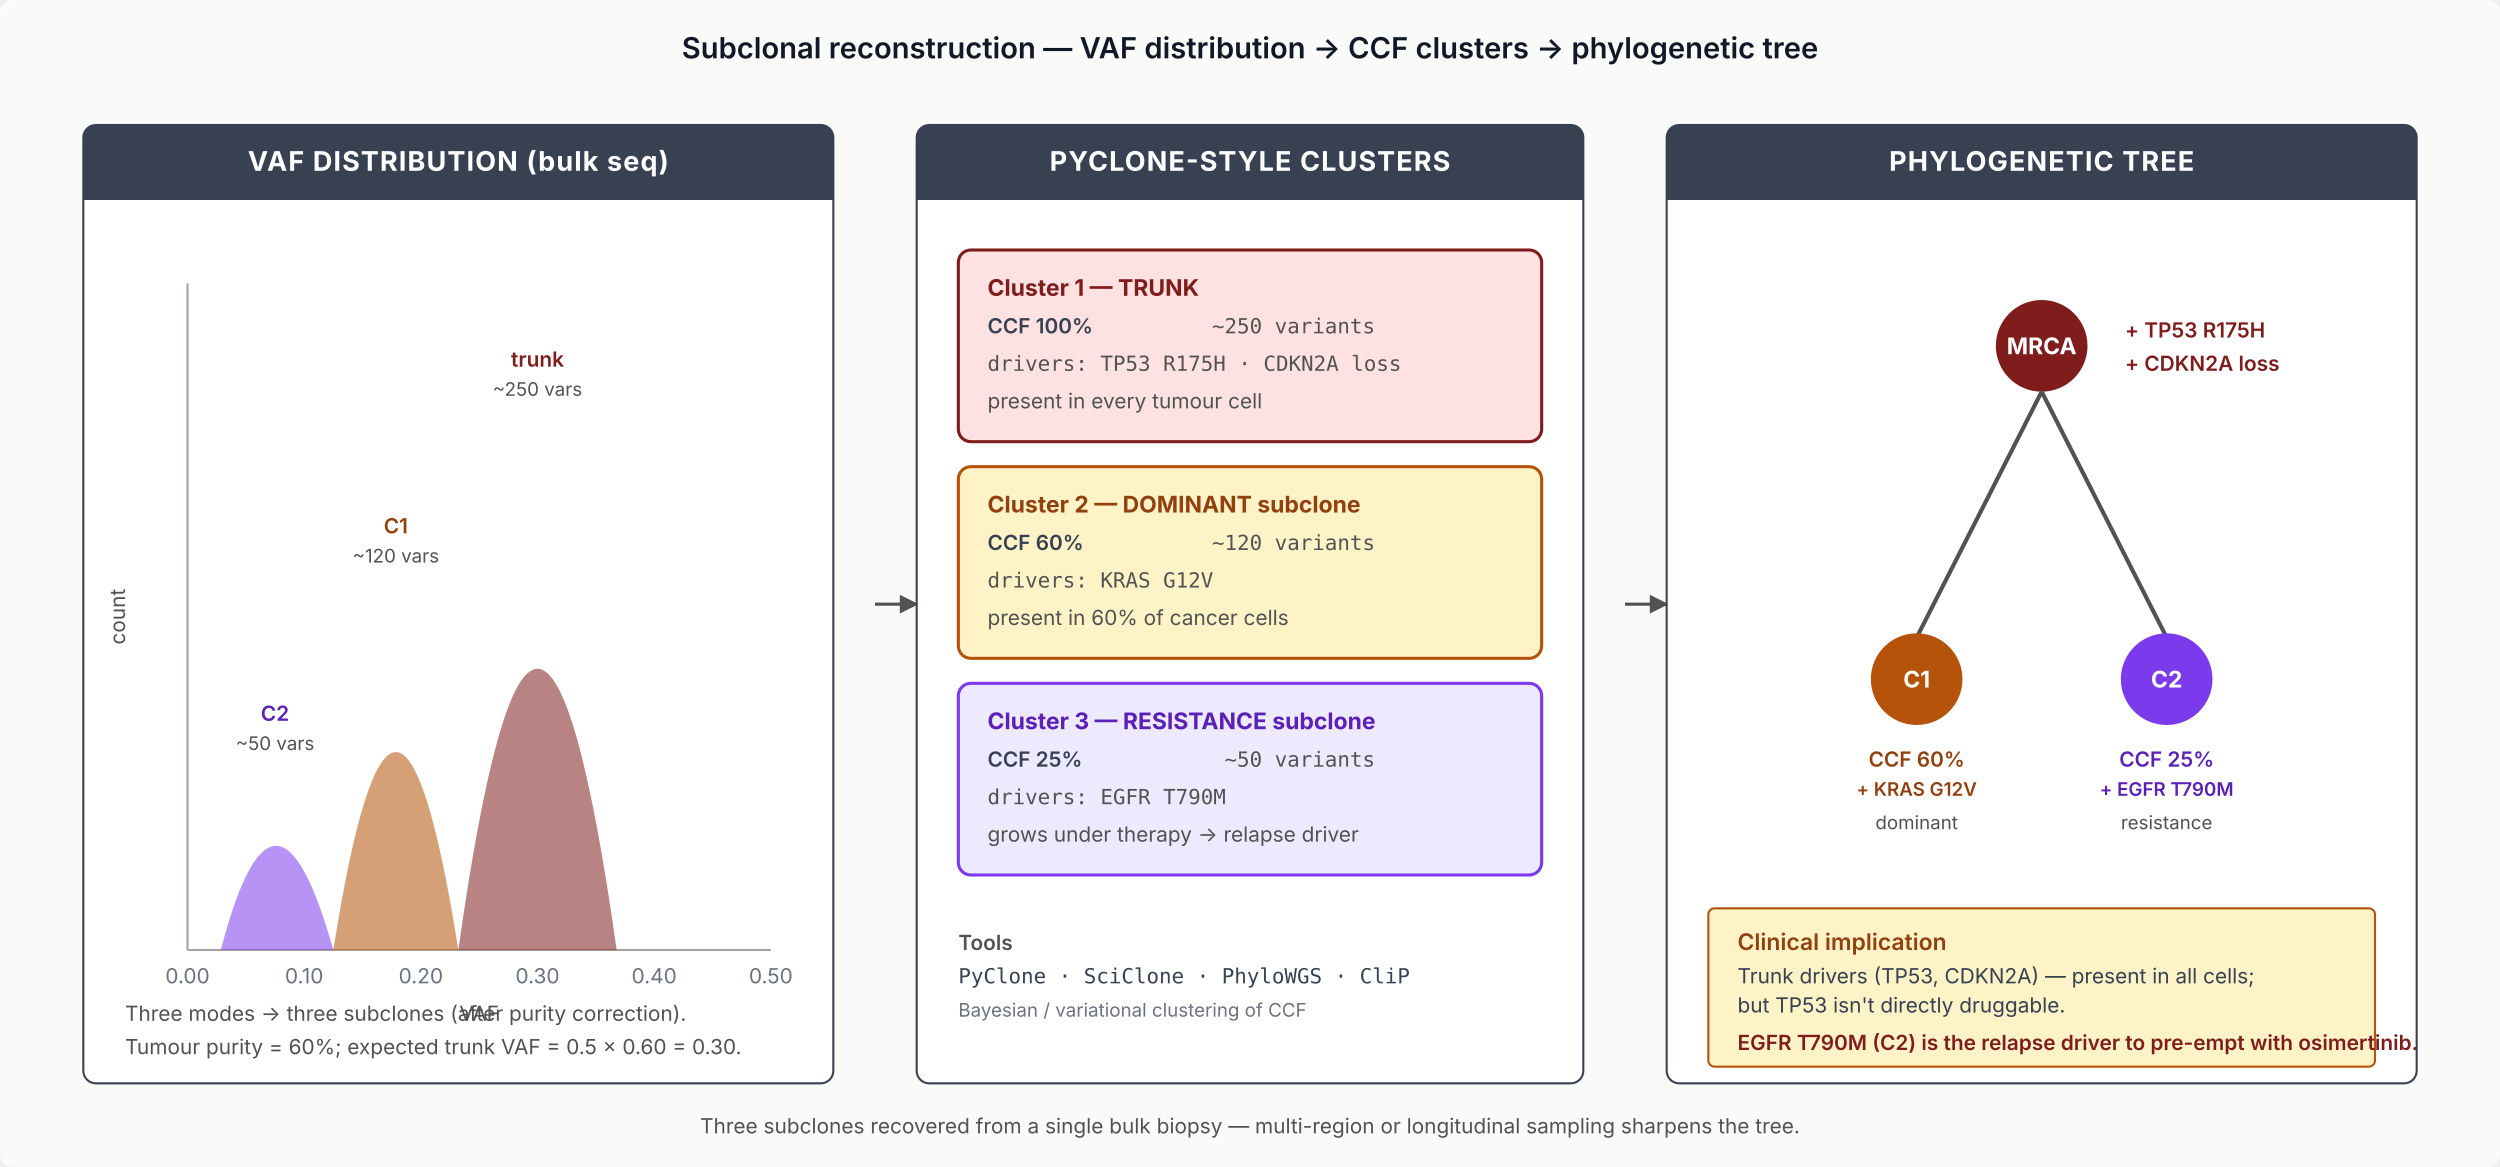
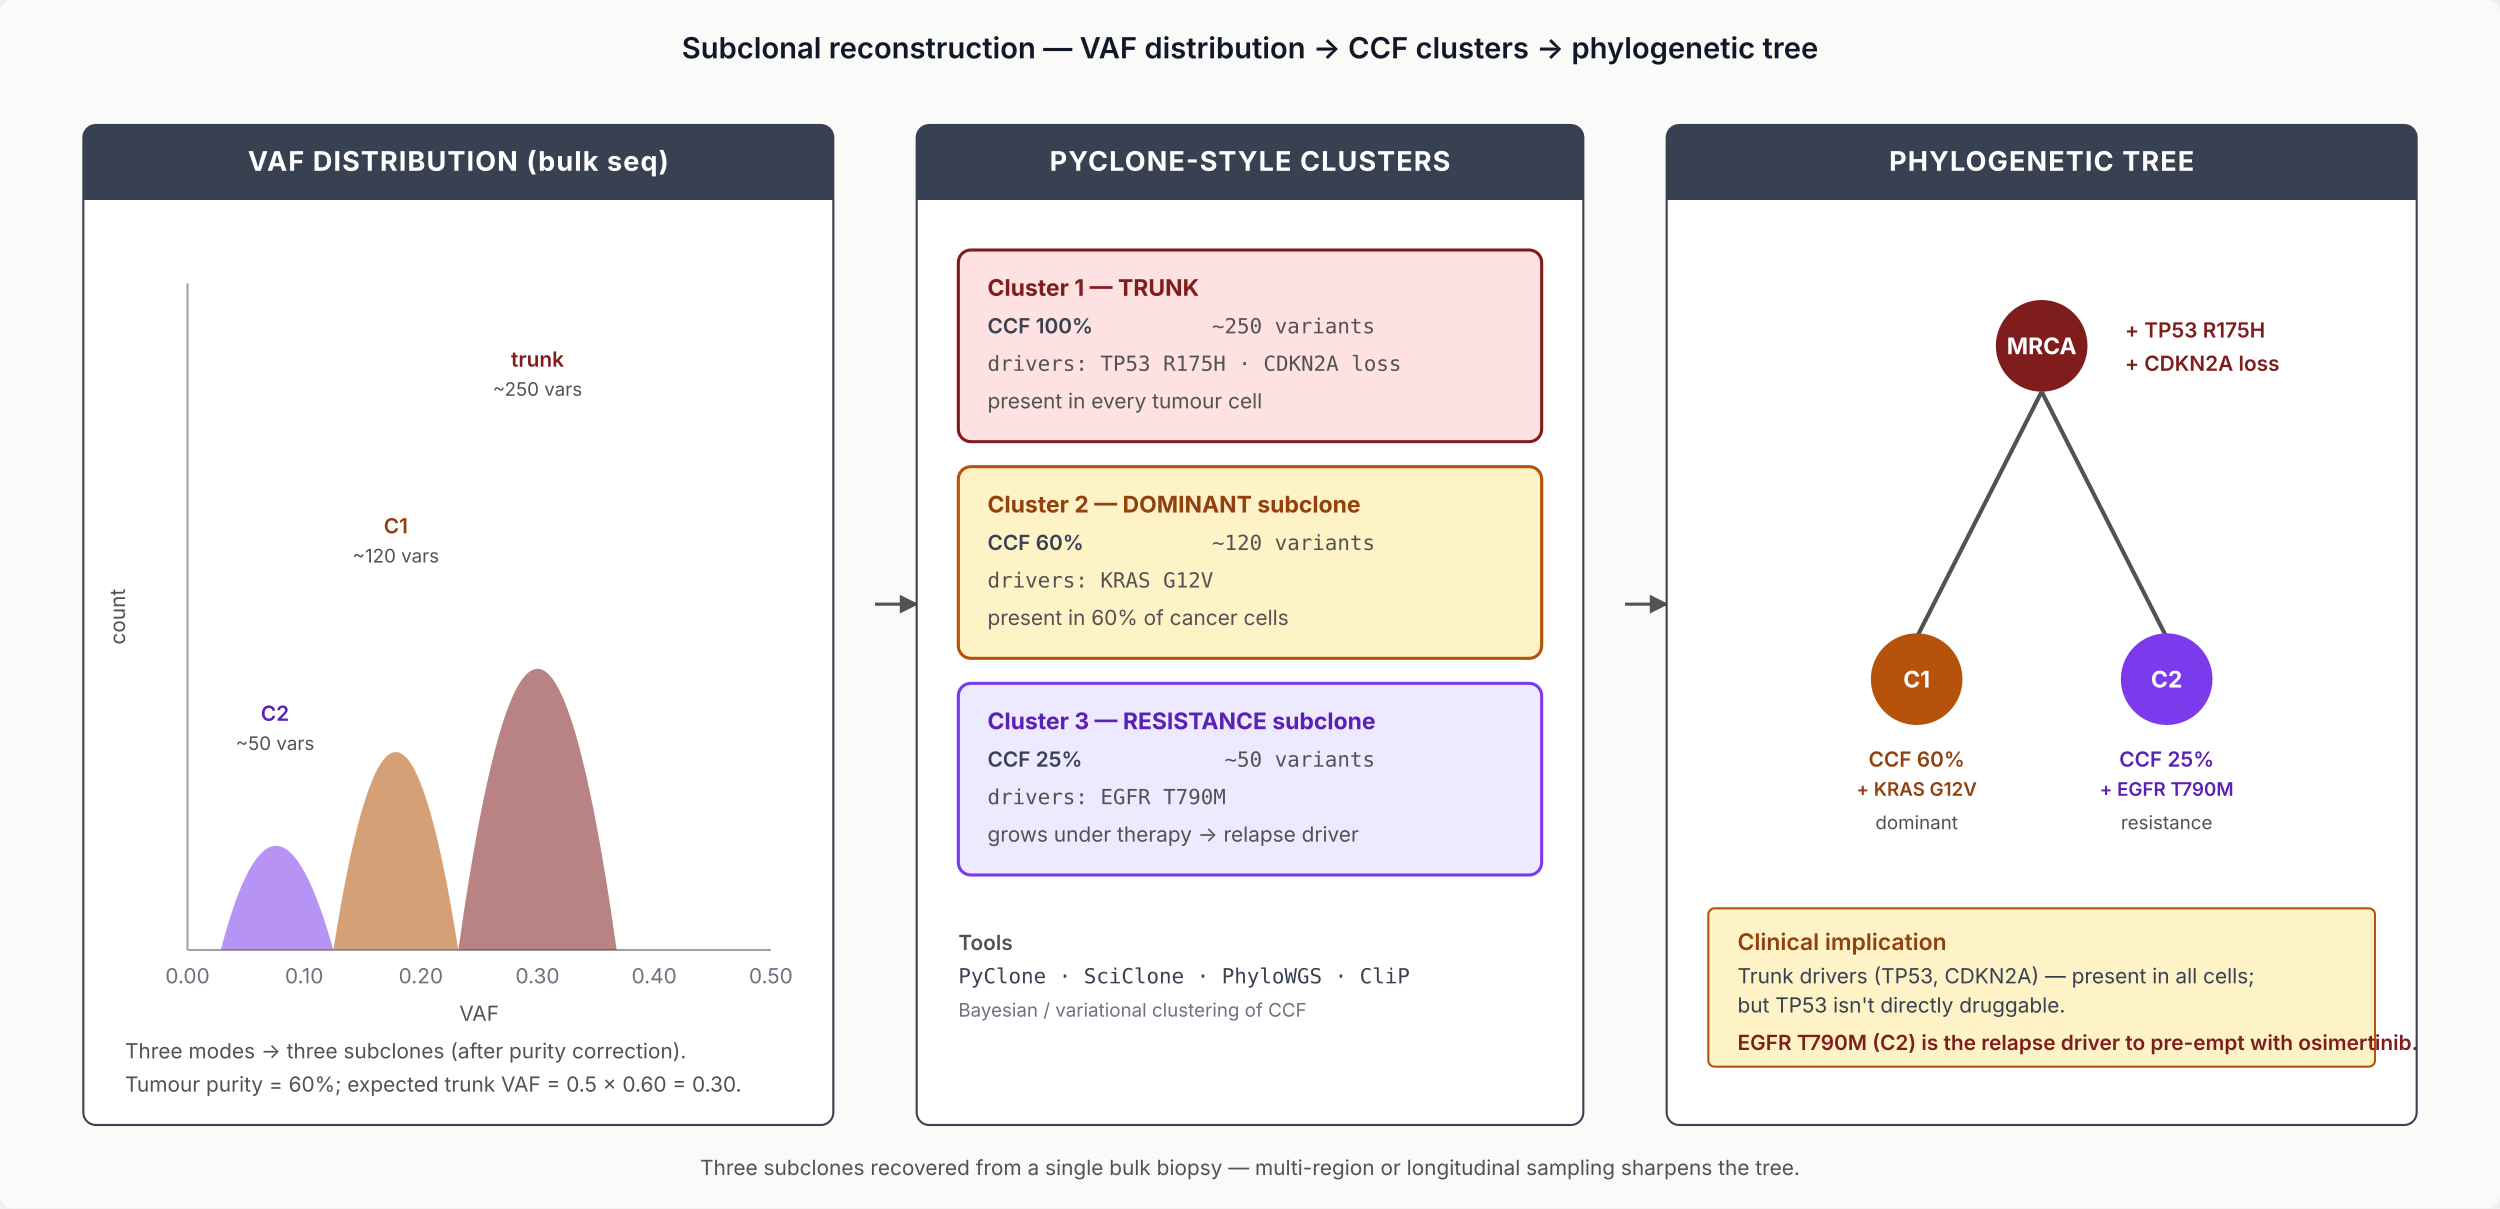
- <svg xmlns="http://www.w3.org/2000/svg" viewBox="0 0 1200 560" width="1200" height="560" font-family="Inter, sans-serif">
+ <svg xmlns="http://www.w3.org/2000/svg" viewBox="0 0 1200 580" width="1200" height="580" font-family="Inter, sans-serif">
  <defs>
    <style>text { font-family: Inter, sans-serif; } .mono { font-family: 'JetBrains Mono', monospace; font-size: 10px; }</style>
    <marker id="arr8" viewBox="0 0 10 10" refX="9" refY="5" markerWidth="6" markerHeight="6" orient="auto-start-reverse">
      <path d="M0,0 L10,5 L0,10 z" fill="#525252" />
    </marker>
  </defs>
-   <rect width="1200" height="560" fill="#fafaf9" rx="6" />
+   <rect width="1200" height="580" fill="#fafaf9" rx="6" />
  <text x="600" y="28" text-anchor="middle" font-size="14" font-weight="600" fill="#111827">Subclonal reconstruction — VAF distribution → CCF clusters → phylogenetic tree</text>
  <g transform="translate(40,60)">
-     <rect width="360" height="460" fill="#fff" stroke="#374151" rx="6" />
+     <rect width="360" height="480" fill="#fff" stroke="#374151" rx="6" />
    <rect width="360" height="36" fill="#374151" rx="6" />
    <rect y="30" width="360" height="6" fill="#374151" />
    <text x="180" y="22" text-anchor="middle" font-size="13" font-weight="700" fill="#fff" letter-spacing="0.04em">VAF DISTRIBUTION (bulk seq)</text>
    <g transform="translate(50,76)">
      <line x1="0" y1="320" x2="280" y2="320" stroke="#a8a29e" />
      <line x1="0" y1="0" x2="0" y2="320" stroke="#a8a29e" />
      <g font-size="9" fill="#6b7280" class="mono">
        <text x="0" y="336" text-anchor="middle">0.00</text>
        <text x="56" y="336" text-anchor="middle">0.10</text>
        <text x="112" y="336" text-anchor="middle">0.20</text>
        <text x="168" y="336" text-anchor="middle">0.30</text>
        <text x="224" y="336" text-anchor="middle">0.40</text>
        <text x="280" y="336" text-anchor="middle">0.50</text>
        <text x="140" y="354" text-anchor="middle" fill="#525252" font-size="10">VAF</text>
        <text x="-30" y="160" text-anchor="middle" fill="#525252" font-size="10" transform="rotate(-90 -30 160)">count</text>
      </g>
      <g fill="#7f1d1d" fill-opacity="0.55">
        <path d="M 130 320 Q 168 50 206 320 Z" />
      </g>
      <text x="168" y="40" text-anchor="middle" font-size="10" font-weight="600" fill="#7f1d1d">trunk</text>
      <text x="168" y="54" text-anchor="middle" font-size="9" fill="#525252">~250 vars</text>
      <g fill="#b45309" fill-opacity="0.55">
        <path d="M 70 320 Q 100 130 130 320 Z" />
      </g>
      <text x="100" y="120" text-anchor="middle" font-size="10" font-weight="600" fill="#92400e">C1</text>
      <text x="100" y="134" text-anchor="middle" font-size="9" fill="#525252">~120 vars</text>
      <g fill="#7c3aed" fill-opacity="0.55">
        <path d="M 16 320 Q 42 220 70 320 Z" />
      </g>
      <text x="42" y="210" text-anchor="middle" font-size="10" font-weight="600" fill="#5b21b6">C2</text>
      <text x="42" y="224" text-anchor="middle" font-size="9" fill="#525252">~50 vars</text>
    </g>
-     <text x="20" y="430" font-size="10" fill="#525252">Three modes → three subclones (after purity correction).</text>
-     <text x="20" y="446" font-size="10" fill="#525252">Tumour purity = 60%; expected trunk VAF = 0.5 × 0.60 = 0.30.</text>
+     <text x="20" y="448" font-size="10" fill="#525252">Three modes → three subclones (after purity correction).</text>
+     <text x="20" y="464" font-size="10" fill="#525252">Tumour purity = 60%; expected trunk VAF = 0.5 × 0.60 = 0.30.</text>
  </g>
  <g transform="translate(420,290)" stroke="#525252" stroke-width="1.5" fill="none" marker-end="url(#arr8)">
    <line x1="0" y1="0" x2="20" y2="0" />
  </g>
  <g transform="translate(440,60)">
-     <rect width="320" height="460" fill="#fff" stroke="#374151" rx="6" />
+     <rect width="320" height="480" fill="#fff" stroke="#374151" rx="6" />
    <rect width="320" height="36" fill="#374151" rx="6" />
    <rect y="30" width="320" height="6" fill="#374151" />
    <text x="160" y="22" text-anchor="middle" font-size="13" font-weight="700" fill="#fff" letter-spacing="0.04em">PYCLONE-STYLE CLUSTERS</text>
    <g transform="translate(20,60)">
      <rect width="280" height="92" fill="#fee2e2" stroke="#7f1d1d" stroke-width="1.5" rx="6" />
      <text x="14" y="22" font-size="11" font-weight="700" fill="#7f1d1d">Cluster 1 — TRUNK</text>
      <text x="14" y="40" font-size="10" font-weight="600" fill="#374151">CCF 100%</text>
      <text x="200" y="40" text-anchor="end" font-size="10" class="mono" fill="#525252">~250 variants</text>
      <text x="14" y="58" font-size="10" class="mono" fill="#525252">drivers: TP53 R175H · CDKN2A loss</text>
      <text x="14" y="76" font-size="10" fill="#525252">present in every tumour cell</text>
    </g>
    <g transform="translate(20,164)">
      <rect width="280" height="92" fill="#fef3c7" stroke="#b45309" stroke-width="1.5" rx="6" />
      <text x="14" y="22" font-size="11" font-weight="700" fill="#92400e">Cluster 2 — DOMINANT subclone</text>
      <text x="14" y="40" font-size="10" font-weight="600" fill="#374151">CCF 60%</text>
      <text x="200" y="40" text-anchor="end" font-size="10" class="mono" fill="#525252">~120 variants</text>
      <text x="14" y="58" font-size="10" class="mono" fill="#525252">drivers: KRAS G12V</text>
      <text x="14" y="76" font-size="10" fill="#525252">present in 60% of cancer cells</text>
    </g>
    <g transform="translate(20,268)">
      <rect width="280" height="92" fill="#ede9fe" stroke="#7c3aed" stroke-width="1.5" rx="6" />
      <text x="14" y="22" font-size="11" font-weight="700" fill="#5b21b6">Cluster 3 — RESISTANCE subclone</text>
      <text x="14" y="40" font-size="10" font-weight="600" fill="#374151">CCF 25%</text>
      <text x="200" y="40" text-anchor="end" font-size="10" class="mono" fill="#525252">~50 variants</text>
      <text x="14" y="58" font-size="10" class="mono" fill="#525252">drivers: EGFR T790M</text>
      <text x="14" y="76" font-size="10" fill="#525252">grows under therapy → relapse driver</text>
    </g>
    <text x="20" y="396" font-size="10" font-weight="600" fill="#525252">Tools</text>
    <text x="20" y="412" font-size="10" class="mono" fill="#374151">PyClone · SciClone · PhyloWGS · CliP</text>
    <text x="20" y="428" font-size="9" fill="#6b7280">Bayesian / variational clustering of CCF</text>
  </g>
  <g transform="translate(780,290)" stroke="#525252" stroke-width="1.5" fill="none" marker-end="url(#arr8)">
    <line x1="0" y1="0" x2="20" y2="0" />
  </g>
  <g transform="translate(800,60)">
-     <rect width="360" height="460" fill="#fff" stroke="#374151" rx="6" />
+     <rect width="360" height="480" fill="#fff" stroke="#374151" rx="6" />
    <rect width="360" height="36" fill="#374151" rx="6" />
    <rect y="30" width="360" height="6" fill="#374151" />
    <text x="180" y="22" text-anchor="middle" font-size="13" font-weight="700" fill="#fff" letter-spacing="0.04em">PHYLOGENETIC TREE</text>
    <g transform="translate(40,76)">
      <circle cx="140" cy="30" r="22" fill="#7f1d1d" />
      <text x="140" y="34" text-anchor="middle" font-size="11" font-weight="700" fill="#fff">MRCA</text>
      <g transform="translate(180,12)">
        <text x="0" y="14" font-size="10" font-weight="600" fill="#7f1d1d">+ TP53 R175H</text>
        <text x="0" y="30" font-size="10" font-weight="600" fill="#7f1d1d">+ CDKN2A loss</text>
      </g>
      <line x1="140" y1="52" x2="80" y2="170" stroke="#525252" stroke-width="2" />
      <line x1="140" y1="52" x2="200" y2="170" stroke="#525252" stroke-width="2" />
      <circle cx="80" cy="190" r="22" fill="#b45309" />
      <text x="80" y="194" text-anchor="middle" font-size="11" font-weight="700" fill="#fff">C1</text>
      <text x="80" y="232" text-anchor="middle" font-size="10" font-weight="600" fill="#92400e">CCF 60%</text>
      <text x="80" y="246" text-anchor="middle" font-size="9" font-weight="600" fill="#92400e">+ KRAS G12V</text>
      <text x="80" y="262" text-anchor="middle" font-size="9" fill="#525252">dominant</text>
      <circle cx="200" cy="190" r="22" fill="#7c3aed" />
      <text x="200" y="194" text-anchor="middle" font-size="11" font-weight="700" fill="#fff">C2</text>
      <text x="200" y="232" text-anchor="middle" font-size="10" font-weight="600" fill="#5b21b6">CCF 25%</text>
      <text x="200" y="246" text-anchor="middle" font-size="9" font-weight="600" fill="#5b21b6">+ EGFR T790M</text>
      <text x="200" y="262" text-anchor="middle" font-size="9" fill="#525252">resistance</text>
    </g>
    <g transform="translate(20,376)">
      <rect width="320" height="76" fill="#fef3c7" stroke="#b45309" rx="3" />
      <text x="14" y="20" font-size="11" font-weight="600" fill="#92400e">Clinical implication</text>
      <text x="14" y="36" font-size="10" fill="#374151">Trunk drivers (TP53, CDKN2A) — present in all cells;</text>
      <text x="14" y="50" font-size="10" fill="#374151">but TP53 isn't directly druggable.</text>
      <text x="14" y="68" font-size="10" font-weight="600" fill="#7f1d1d">EGFR T790M (C2) is the relapse driver to pre-empt with osimertinib.</text>
    </g>
  </g>
-   <text x="600" y="544" text-anchor="middle" font-size="10" fill="#525252">Three subclones recovered from a single bulk biopsy — multi-region or longitudinal sampling sharpens the tree.</text>
+   <text x="600" y="564" text-anchor="middle" font-size="10" fill="#525252">Three subclones recovered from a single bulk biopsy — multi-region or longitudinal sampling sharpens the tree.</text>
</svg>
